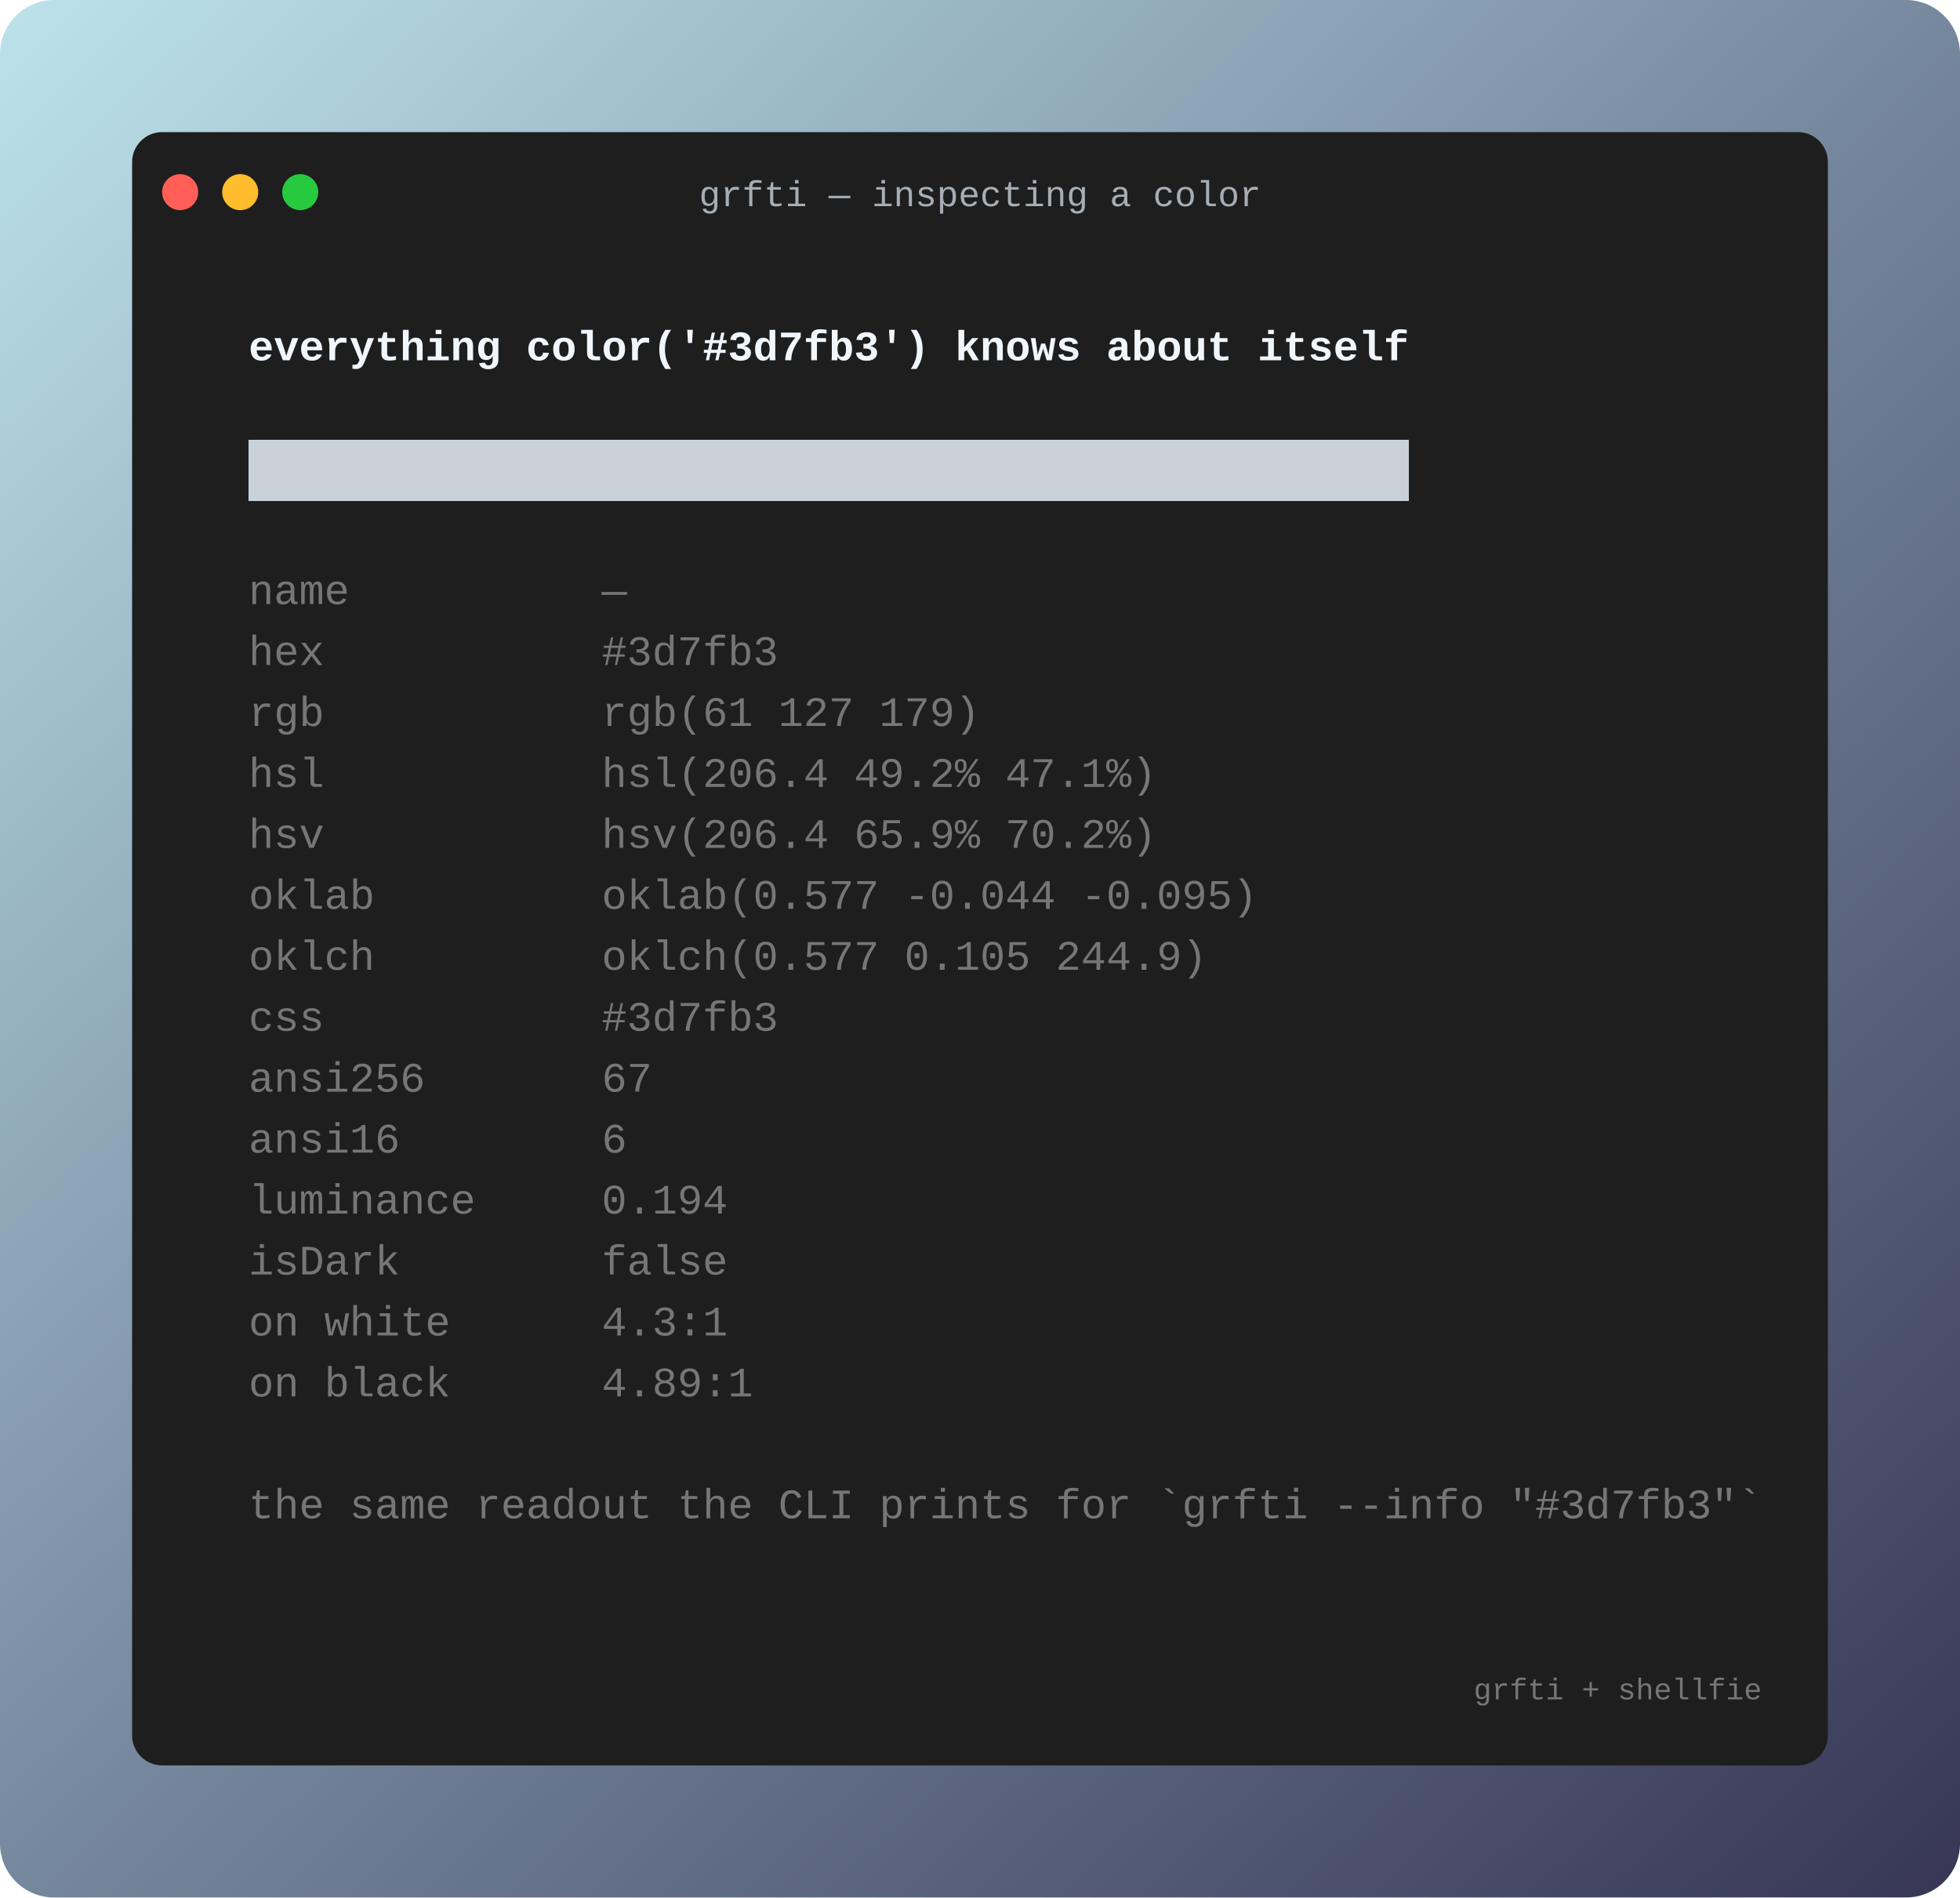
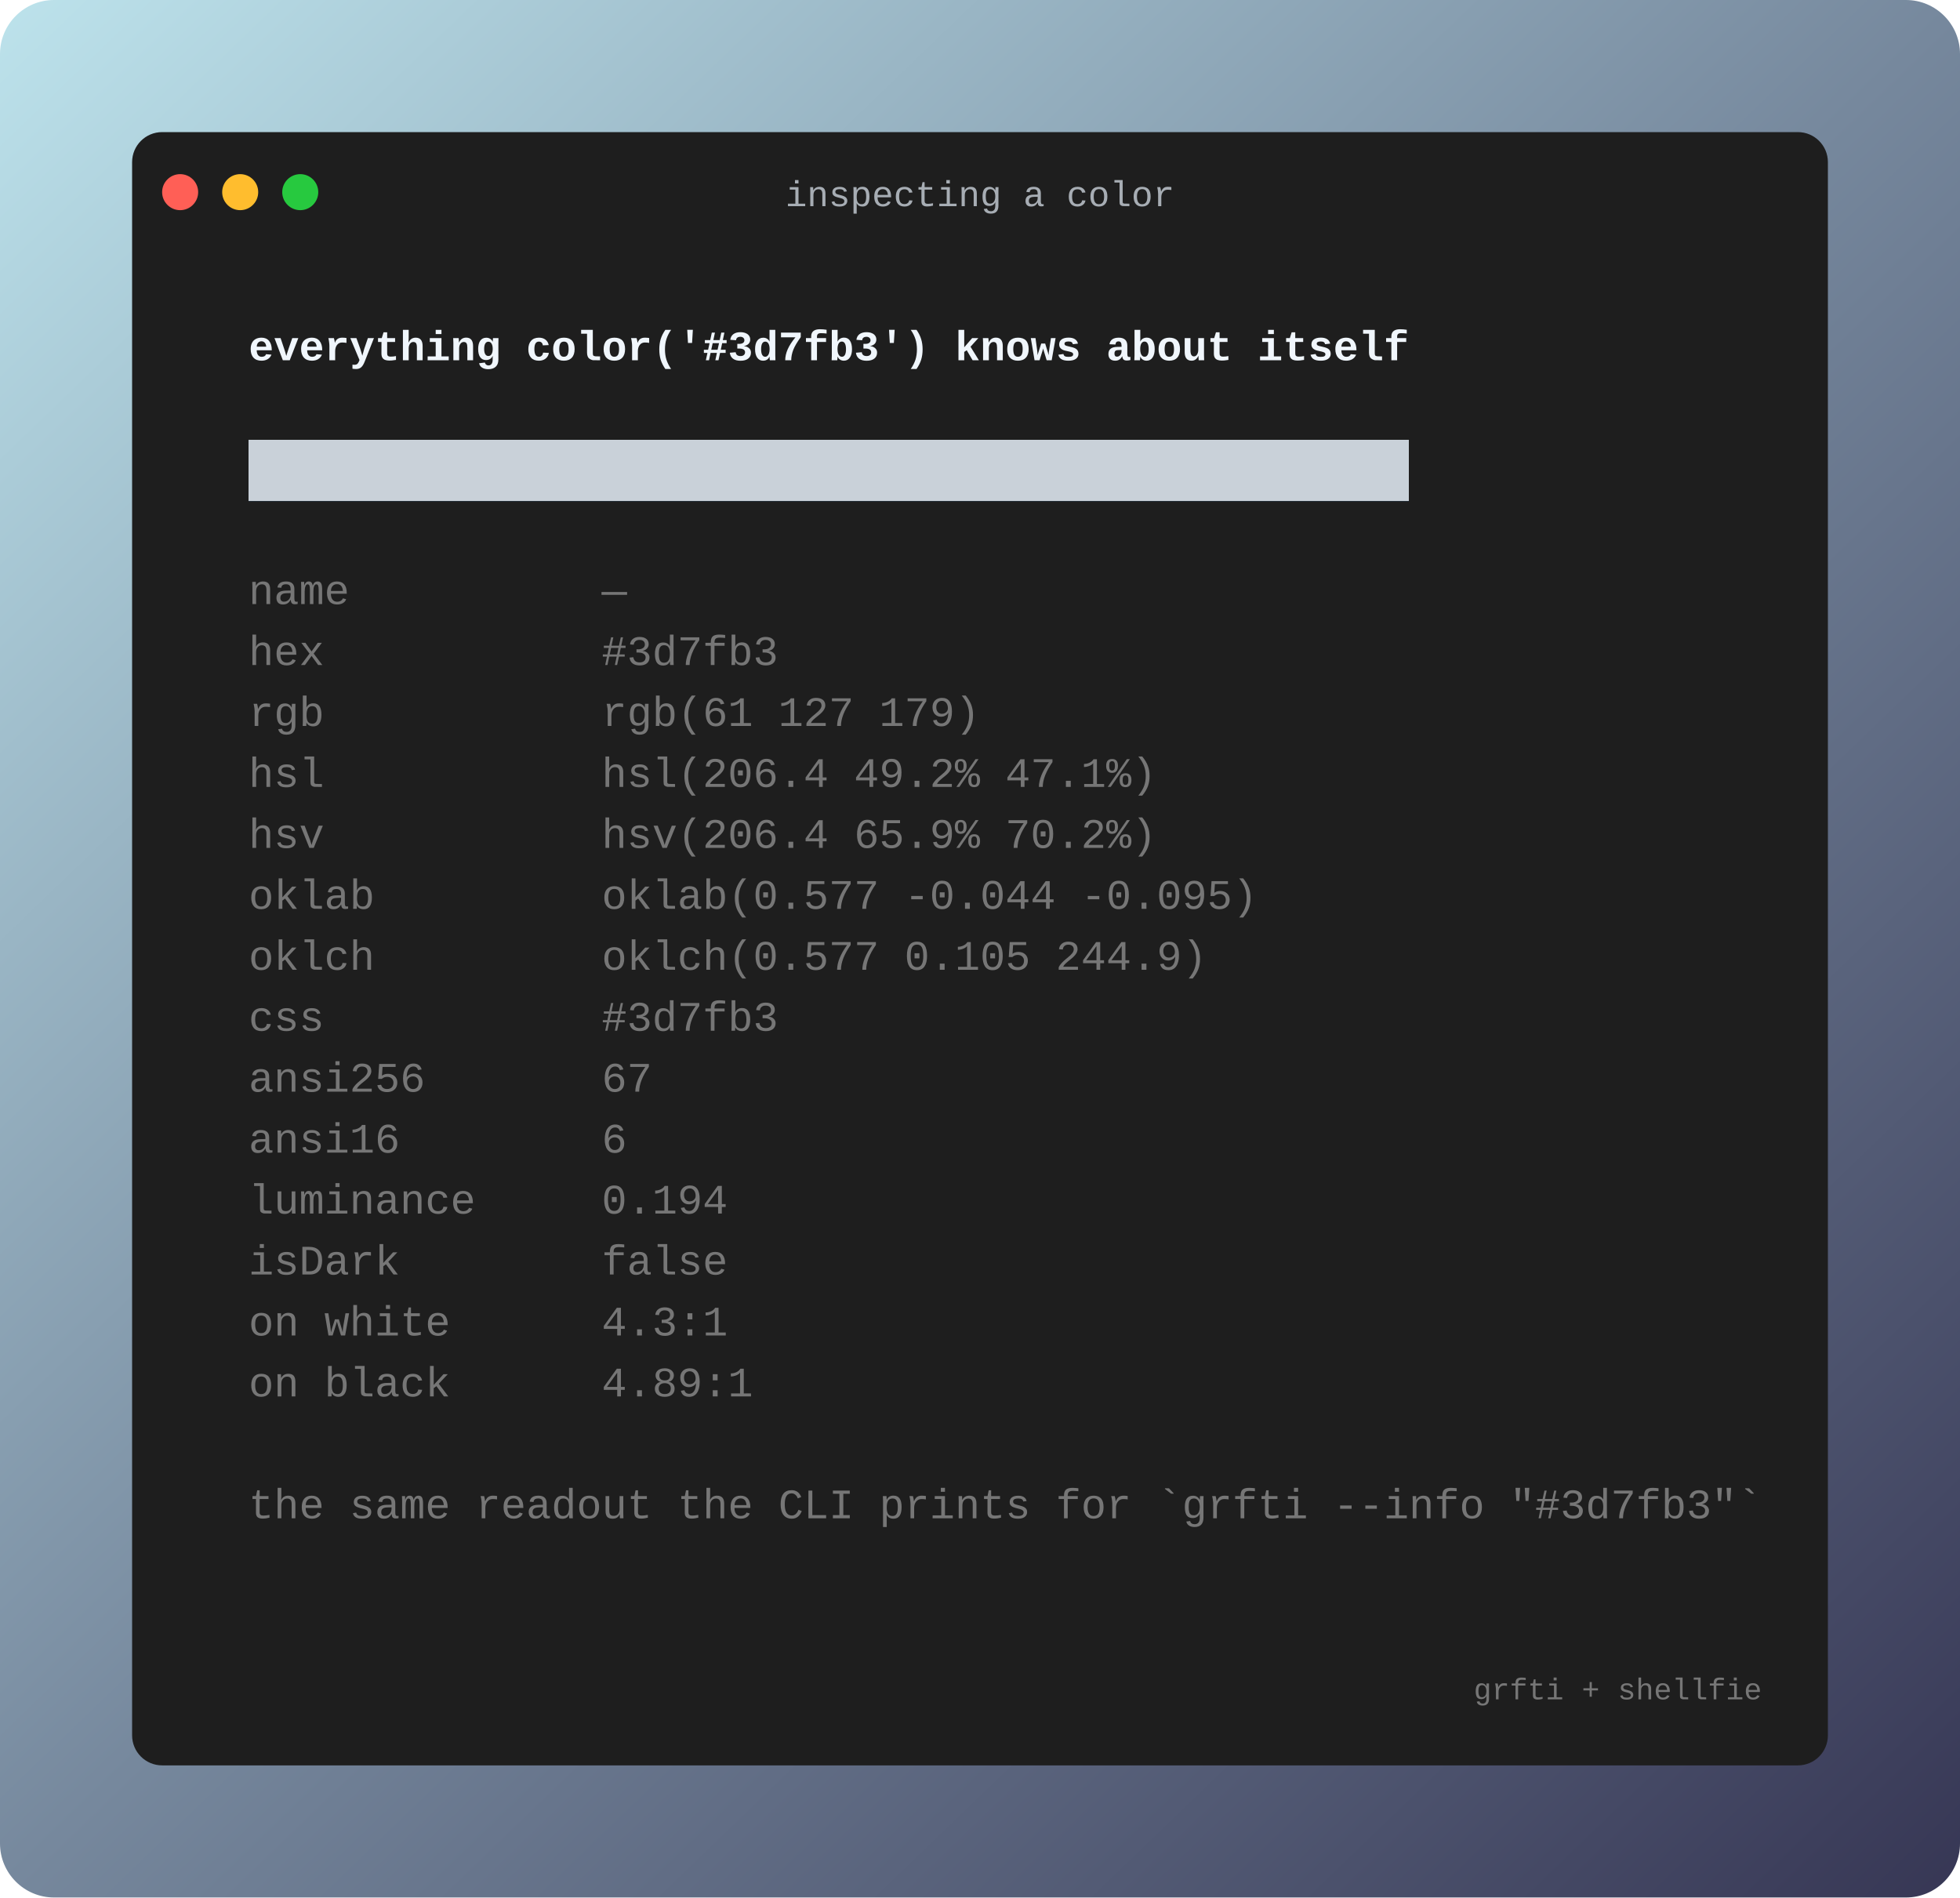
<svg xmlns="http://www.w3.org/2000/svg" viewBox="0 0 652.8 632" width="652.8" height="632">
  <defs>
    <linearGradient id="bg-gradient" x1="0%" y1="0%" x2="100%" y2="100%">
      <stop offset="0%" stop-color="#bde3ec" />
      <stop offset="50%" stop-color="#76889d" />
      <stop offset="100%" stop-color="#363654" />
    </linearGradient>
  </defs>
  <rect x="0" y="0" width="652.8" height="632" fill="url(#bg-gradient)" rx="18" ry="18" />
  <g transform="translate(44, 44)">
    <rect x="0" y="0" width="564.8" height="544" fill="#1e1e1e" rx="10" ry="10" />
    <g class="title-bar">
      <circle cx="16" cy="20" r="6" fill="#ff5f56" />
      <circle cx="36" cy="20" r="6" fill="#ffbd2e" />
      <circle cx="56" cy="20" r="6" fill="#27c93f" />
-       <text x="282.4" y="24.67" fill="#c9d1d9" font-family="'SF Mono', 'Monaco', 'Menlo', 'Ubuntu Mono', 'Consolas', 'Courier New', monospace" font-size="12" text-anchor="middle" opacity="0.8">grfti — inspecting a color</text>
+       <text x="282.4" y="24.67" fill="#c9d1d9" font-family="'SF Mono', 'Monaco', 'Menlo', 'Ubuntu Mono', 'Consolas', 'Courier New', monospace" font-size="12" text-anchor="middle" opacity="0.8">inspecting a color</text>
    </g>
    <g class="backgrounds">
      <rect x="38.8" y="102.6" width="386.4" height="20.3" fill="#3d7fb3" />
    </g>
    <g class="glyphs">
      <rect x="38.8" y="102.6" width="8.4" height="20.3" fill="#c9d1d9" shape-rendering="crispEdges" />
      <rect x="47.2" y="102.6" width="8.4" height="20.3" fill="#c9d1d9" shape-rendering="crispEdges" />
      <rect x="55.6" y="102.6" width="8.4" height="20.3" fill="#c9d1d9" shape-rendering="crispEdges" />
      <rect x="64" y="102.6" width="8.4" height="20.3" fill="#c9d1d9" shape-rendering="crispEdges" />
      <rect x="72.4" y="102.6" width="8.4" height="20.3" fill="#c9d1d9" shape-rendering="crispEdges" />
      <rect x="80.8" y="102.6" width="8.4" height="20.3" fill="#c9d1d9" shape-rendering="crispEdges" />
      <rect x="89.2" y="102.6" width="8.4" height="20.3" fill="#c9d1d9" shape-rendering="crispEdges" />
      <rect x="97.6" y="102.6" width="8.4" height="20.3" fill="#c9d1d9" shape-rendering="crispEdges" />
      <rect x="106" y="102.6" width="8.4" height="20.3" fill="#c9d1d9" shape-rendering="crispEdges" />
      <rect x="114.4" y="102.6" width="8.4" height="20.3" fill="#c9d1d9" shape-rendering="crispEdges" />
      <rect x="122.8" y="102.6" width="8.4" height="20.3" fill="#c9d1d9" shape-rendering="crispEdges" />
      <rect x="131.2" y="102.6" width="8.4" height="20.3" fill="#c9d1d9" shape-rendering="crispEdges" />
      <rect x="139.6" y="102.6" width="8.4" height="20.3" fill="#c9d1d9" shape-rendering="crispEdges" />
      <rect x="148" y="102.6" width="8.4" height="20.3" fill="#c9d1d9" shape-rendering="crispEdges" />
      <rect x="156.4" y="102.6" width="8.4" height="20.3" fill="#c9d1d9" shape-rendering="crispEdges" />
      <rect x="164.8" y="102.6" width="8.4" height="20.3" fill="#c9d1d9" shape-rendering="crispEdges" />
      <rect x="173.2" y="102.6" width="8.4" height="20.3" fill="#c9d1d9" shape-rendering="crispEdges" />
      <rect x="181.6" y="102.6" width="8.4" height="20.3" fill="#c9d1d9" shape-rendering="crispEdges" />
      <rect x="190" y="102.6" width="8.4" height="20.3" fill="#c9d1d9" shape-rendering="crispEdges" />
      <rect x="198.4" y="102.6" width="8.4" height="20.3" fill="#c9d1d9" shape-rendering="crispEdges" />
      <rect x="206.8" y="102.6" width="8.4" height="20.3" fill="#c9d1d9" shape-rendering="crispEdges" />
      <rect x="215.2" y="102.6" width="8.4" height="20.3" fill="#c9d1d9" shape-rendering="crispEdges" />
      <rect x="223.6" y="102.6" width="8.4" height="20.3" fill="#c9d1d9" shape-rendering="crispEdges" />
      <rect x="232" y="102.6" width="8.4" height="20.3" fill="#c9d1d9" shape-rendering="crispEdges" />
      <rect x="240.4" y="102.6" width="8.4" height="20.3" fill="#c9d1d9" shape-rendering="crispEdges" />
      <rect x="248.8" y="102.6" width="8.4" height="20.3" fill="#c9d1d9" shape-rendering="crispEdges" />
      <rect x="257.2" y="102.6" width="8.4" height="20.3" fill="#c9d1d9" shape-rendering="crispEdges" />
      <rect x="265.6" y="102.6" width="8.4" height="20.3" fill="#c9d1d9" shape-rendering="crispEdges" />
      <rect x="274" y="102.6" width="8.4" height="20.3" fill="#c9d1d9" shape-rendering="crispEdges" />
      <rect x="282.4" y="102.6" width="8.4" height="20.3" fill="#c9d1d9" shape-rendering="crispEdges" />
      <rect x="290.8" y="102.6" width="8.4" height="20.3" fill="#c9d1d9" shape-rendering="crispEdges" />
      <rect x="299.2" y="102.6" width="8.4" height="20.3" fill="#c9d1d9" shape-rendering="crispEdges" />
      <rect x="307.6" y="102.6" width="8.4" height="20.3" fill="#c9d1d9" shape-rendering="crispEdges" />
      <rect x="316" y="102.6" width="8.4" height="20.3" fill="#c9d1d9" shape-rendering="crispEdges" />
      <rect x="324.4" y="102.6" width="8.4" height="20.3" fill="#c9d1d9" shape-rendering="crispEdges" />
      <rect x="332.8" y="102.6" width="8.4" height="20.3" fill="#c9d1d9" shape-rendering="crispEdges" />
      <rect x="341.2" y="102.6" width="8.4" height="20.3" fill="#c9d1d9" shape-rendering="crispEdges" />
      <rect x="349.6" y="102.6" width="8.4" height="20.3" fill="#c9d1d9" shape-rendering="crispEdges" />
      <rect x="358" y="102.6" width="8.4" height="20.3" fill="#c9d1d9" shape-rendering="crispEdges" />
      <rect x="366.4" y="102.6" width="8.4" height="20.3" fill="#c9d1d9" shape-rendering="crispEdges" />
      <rect x="374.8" y="102.6" width="8.4" height="20.3" fill="#c9d1d9" shape-rendering="crispEdges" />
      <rect x="383.2" y="102.6" width="8.4" height="20.3" fill="#c9d1d9" shape-rendering="crispEdges" />
      <rect x="391.6" y="102.6" width="8.4" height="20.3" fill="#c9d1d9" shape-rendering="crispEdges" />
      <rect x="400" y="102.6" width="8.4" height="20.3" fill="#c9d1d9" shape-rendering="crispEdges" />
      <rect x="408.4" y="102.6" width="8.4" height="20.3" fill="#c9d1d9" shape-rendering="crispEdges" />
      <rect x="416.8" y="102.6" width="8.4" height="20.3" fill="#c9d1d9" shape-rendering="crispEdges" />
    </g>
    <g class="text">
      <text y="76" font-family="'SF Mono', 'Monaco', 'Menlo', 'Ubuntu Mono', 'Consolas', 'Courier New', monospace" font-size="14" xml:space="preserve">
        <tspan x="22" fill="#f0f6fc" font-weight="bold">  everything color('#3d7fb3') knows about itself</tspan>
      </text>
      <text y="116.6" font-family="'SF Mono', 'Monaco', 'Menlo', 'Ubuntu Mono', 'Consolas', 'Courier New', monospace" font-size="14" xml:space="preserve">
        <tspan x="22" fill="#c9d1d9">  </tspan>
      </text>
      <text y="157.2" font-family="'SF Mono', 'Monaco', 'Menlo', 'Ubuntu Mono', 'Consolas', 'Courier New', monospace" font-size="14" xml:space="preserve">
        <tspan x="22" fill="#c9d1d9">  </tspan>
        <tspan x="38.8" fill="#767676">name        </tspan>
        <tspan x="139.6" fill="#c9d1d9">  </tspan>
        <tspan x="156.4" fill="#767676">—</tspan>
      </text>
      <text y="177.5" font-family="'SF Mono', 'Monaco', 'Menlo', 'Ubuntu Mono', 'Consolas', 'Courier New', monospace" font-size="14" xml:space="preserve">
        <tspan x="22" fill="#c9d1d9">  </tspan>
        <tspan x="38.8" fill="#767676">hex         </tspan>
        <tspan x="139.6" fill="#c9d1d9">  </tspan>
        <tspan x="156.4" fill="#767676">#3d7fb3</tspan>
      </text>
      <text y="197.8" font-family="'SF Mono', 'Monaco', 'Menlo', 'Ubuntu Mono', 'Consolas', 'Courier New', monospace" font-size="14" xml:space="preserve">
        <tspan x="22" fill="#c9d1d9">  </tspan>
        <tspan x="38.8" fill="#767676">rgb         </tspan>
        <tspan x="139.6" fill="#c9d1d9">  </tspan>
        <tspan x="156.4" fill="#767676">rgb(61 127 179)</tspan>
      </text>
      <text y="218.1" font-family="'SF Mono', 'Monaco', 'Menlo', 'Ubuntu Mono', 'Consolas', 'Courier New', monospace" font-size="14" xml:space="preserve">
        <tspan x="22" fill="#c9d1d9">  </tspan>
        <tspan x="38.8" fill="#767676">hsl         </tspan>
        <tspan x="139.6" fill="#c9d1d9">  </tspan>
        <tspan x="156.4" fill="#767676">hsl(206.4 49.2% 47.1%)</tspan>
      </text>
      <text y="238.4" font-family="'SF Mono', 'Monaco', 'Menlo', 'Ubuntu Mono', 'Consolas', 'Courier New', monospace" font-size="14" xml:space="preserve">
        <tspan x="22" fill="#c9d1d9">  </tspan>
        <tspan x="38.8" fill="#767676">hsv         </tspan>
        <tspan x="139.6" fill="#c9d1d9">  </tspan>
        <tspan x="156.4" fill="#767676">hsv(206.4 65.9% 70.2%)</tspan>
      </text>
      <text y="258.7" font-family="'SF Mono', 'Monaco', 'Menlo', 'Ubuntu Mono', 'Consolas', 'Courier New', monospace" font-size="14" xml:space="preserve">
        <tspan x="22" fill="#c9d1d9">  </tspan>
        <tspan x="38.8" fill="#767676">oklab       </tspan>
        <tspan x="139.6" fill="#c9d1d9">  </tspan>
        <tspan x="156.4" fill="#767676">oklab(0.577 -0.044 -0.095)</tspan>
      </text>
      <text y="279" font-family="'SF Mono', 'Monaco', 'Menlo', 'Ubuntu Mono', 'Consolas', 'Courier New', monospace" font-size="14" xml:space="preserve">
        <tspan x="22" fill="#c9d1d9">  </tspan>
        <tspan x="38.8" fill="#767676">oklch       </tspan>
        <tspan x="139.6" fill="#c9d1d9">  </tspan>
        <tspan x="156.4" fill="#767676">oklch(0.577 0.105 244.9)</tspan>
      </text>
      <text y="299.3" font-family="'SF Mono', 'Monaco', 'Menlo', 'Ubuntu Mono', 'Consolas', 'Courier New', monospace" font-size="14" xml:space="preserve">
        <tspan x="22" fill="#c9d1d9">  </tspan>
        <tspan x="38.8" fill="#767676">css         </tspan>
        <tspan x="139.6" fill="#c9d1d9">  </tspan>
        <tspan x="156.4" fill="#767676">#3d7fb3</tspan>
      </text>
      <text y="319.6" font-family="'SF Mono', 'Monaco', 'Menlo', 'Ubuntu Mono', 'Consolas', 'Courier New', monospace" font-size="14" xml:space="preserve">
        <tspan x="22" fill="#c9d1d9">  </tspan>
        <tspan x="38.8" fill="#767676">ansi256     </tspan>
        <tspan x="139.6" fill="#c9d1d9">  </tspan>
        <tspan x="156.4" fill="#767676">67</tspan>
      </text>
      <text y="339.9" font-family="'SF Mono', 'Monaco', 'Menlo', 'Ubuntu Mono', 'Consolas', 'Courier New', monospace" font-size="14" xml:space="preserve">
        <tspan x="22" fill="#c9d1d9">  </tspan>
        <tspan x="38.8" fill="#767676">ansi16      </tspan>
        <tspan x="139.6" fill="#c9d1d9">  </tspan>
        <tspan x="156.4" fill="#767676">6</tspan>
      </text>
      <text y="360.2" font-family="'SF Mono', 'Monaco', 'Menlo', 'Ubuntu Mono', 'Consolas', 'Courier New', monospace" font-size="14" xml:space="preserve">
        <tspan x="22" fill="#c9d1d9">  </tspan>
        <tspan x="38.8" fill="#767676">luminance   </tspan>
        <tspan x="139.6" fill="#c9d1d9">  </tspan>
        <tspan x="156.4" fill="#767676">0.194</tspan>
      </text>
      <text y="380.5" font-family="'SF Mono', 'Monaco', 'Menlo', 'Ubuntu Mono', 'Consolas', 'Courier New', monospace" font-size="14" xml:space="preserve">
        <tspan x="22" fill="#c9d1d9">  </tspan>
        <tspan x="38.8" fill="#767676">isDark      </tspan>
        <tspan x="139.6" fill="#c9d1d9">  </tspan>
        <tspan x="156.4" fill="#767676">false</tspan>
      </text>
      <text y="400.8" font-family="'SF Mono', 'Monaco', 'Menlo', 'Ubuntu Mono', 'Consolas', 'Courier New', monospace" font-size="14" xml:space="preserve">
        <tspan x="22" fill="#c9d1d9">  </tspan>
        <tspan x="38.8" fill="#767676">on white    </tspan>
        <tspan x="139.6" fill="#c9d1d9">  </tspan>
        <tspan x="156.4" fill="#767676">4.3:1</tspan>
      </text>
      <text y="421.1" font-family="'SF Mono', 'Monaco', 'Menlo', 'Ubuntu Mono', 'Consolas', 'Courier New', monospace" font-size="14" xml:space="preserve">
        <tspan x="22" fill="#c9d1d9">  </tspan>
        <tspan x="38.8" fill="#767676">on black    </tspan>
        <tspan x="139.6" fill="#c9d1d9">  </tspan>
        <tspan x="156.4" fill="#767676">4.89:1</tspan>
      </text>
      <text y="461.7" font-family="'SF Mono', 'Monaco', 'Menlo', 'Ubuntu Mono', 'Consolas', 'Courier New', monospace" font-size="14" xml:space="preserve">
        <tspan x="22" fill="#c9d1d9">  </tspan>
        <tspan x="38.8" fill="#767676">the same readout the CLI prints for `grfti --info "#3d7fb3"`</tspan>
      </text>
    </g>
    <text y="522" font-family="'SF Mono', 'Monaco', 'Menlo', 'Ubuntu Mono', 'Consolas', 'Courier New', monospace" font-size="10" xml:space="preserve">
      <tspan x="446.8" fill="#767676">grfti + shellfie</tspan>
    </text>
  </g>
</svg>
